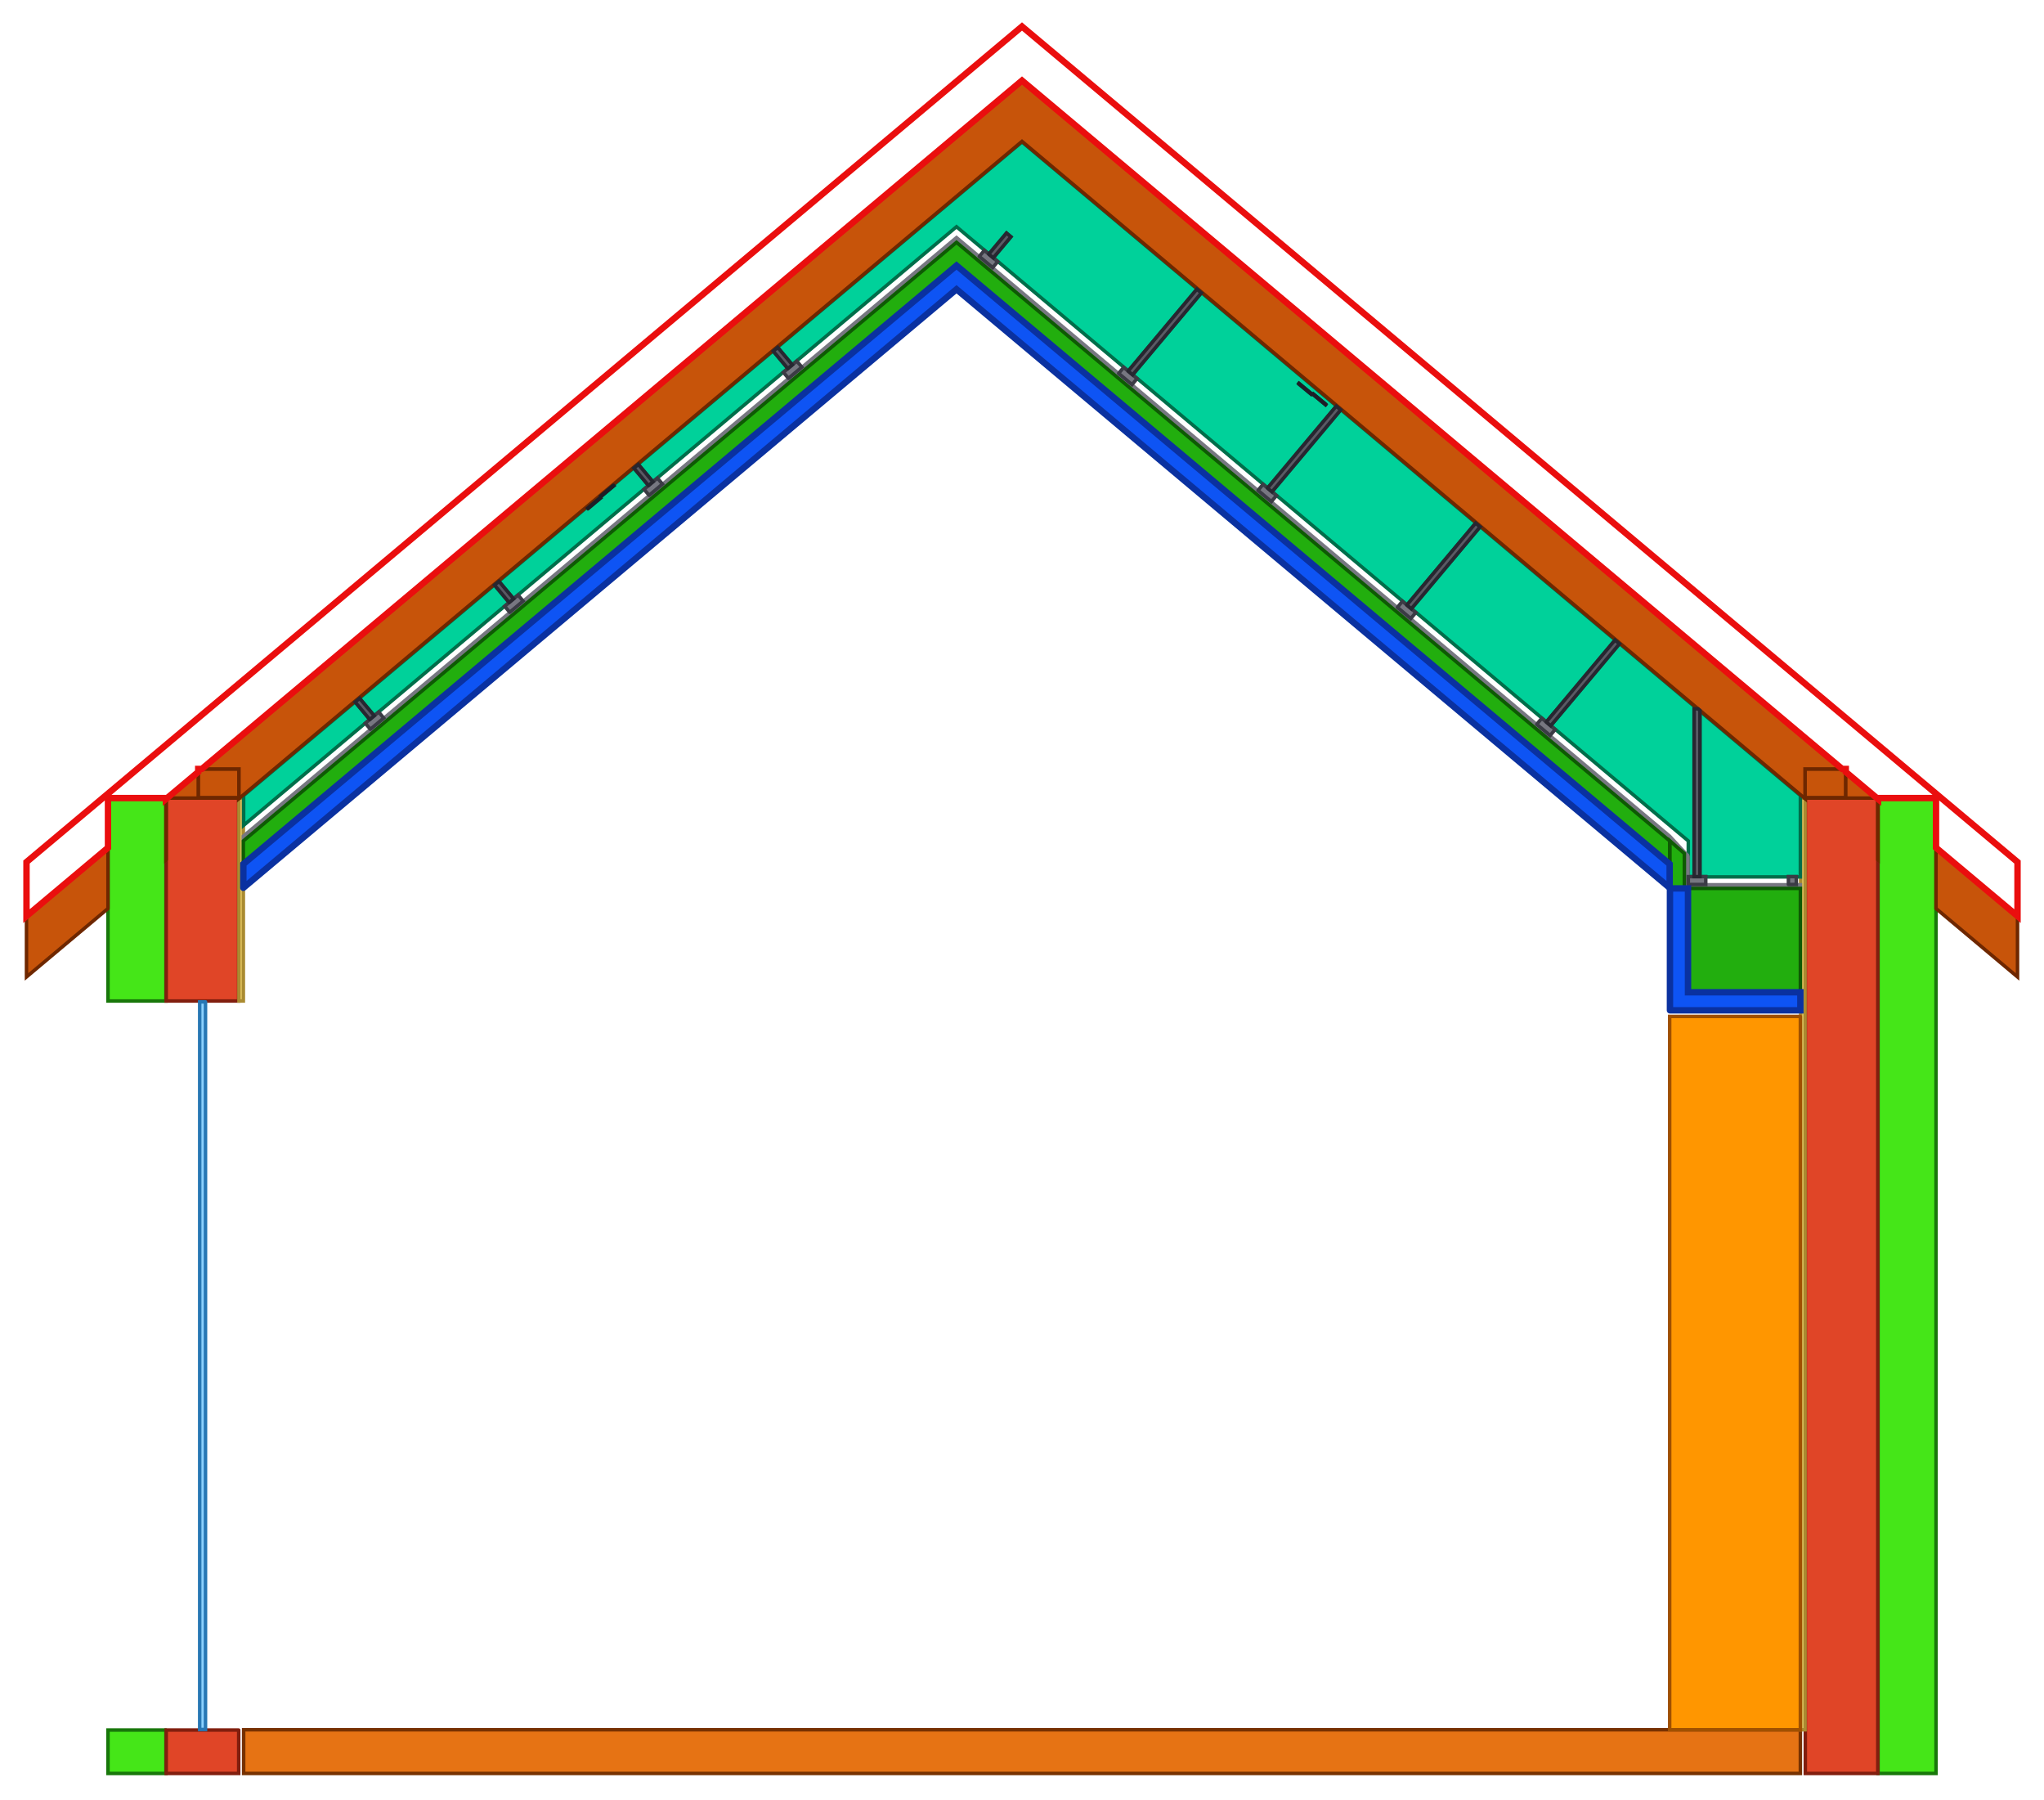
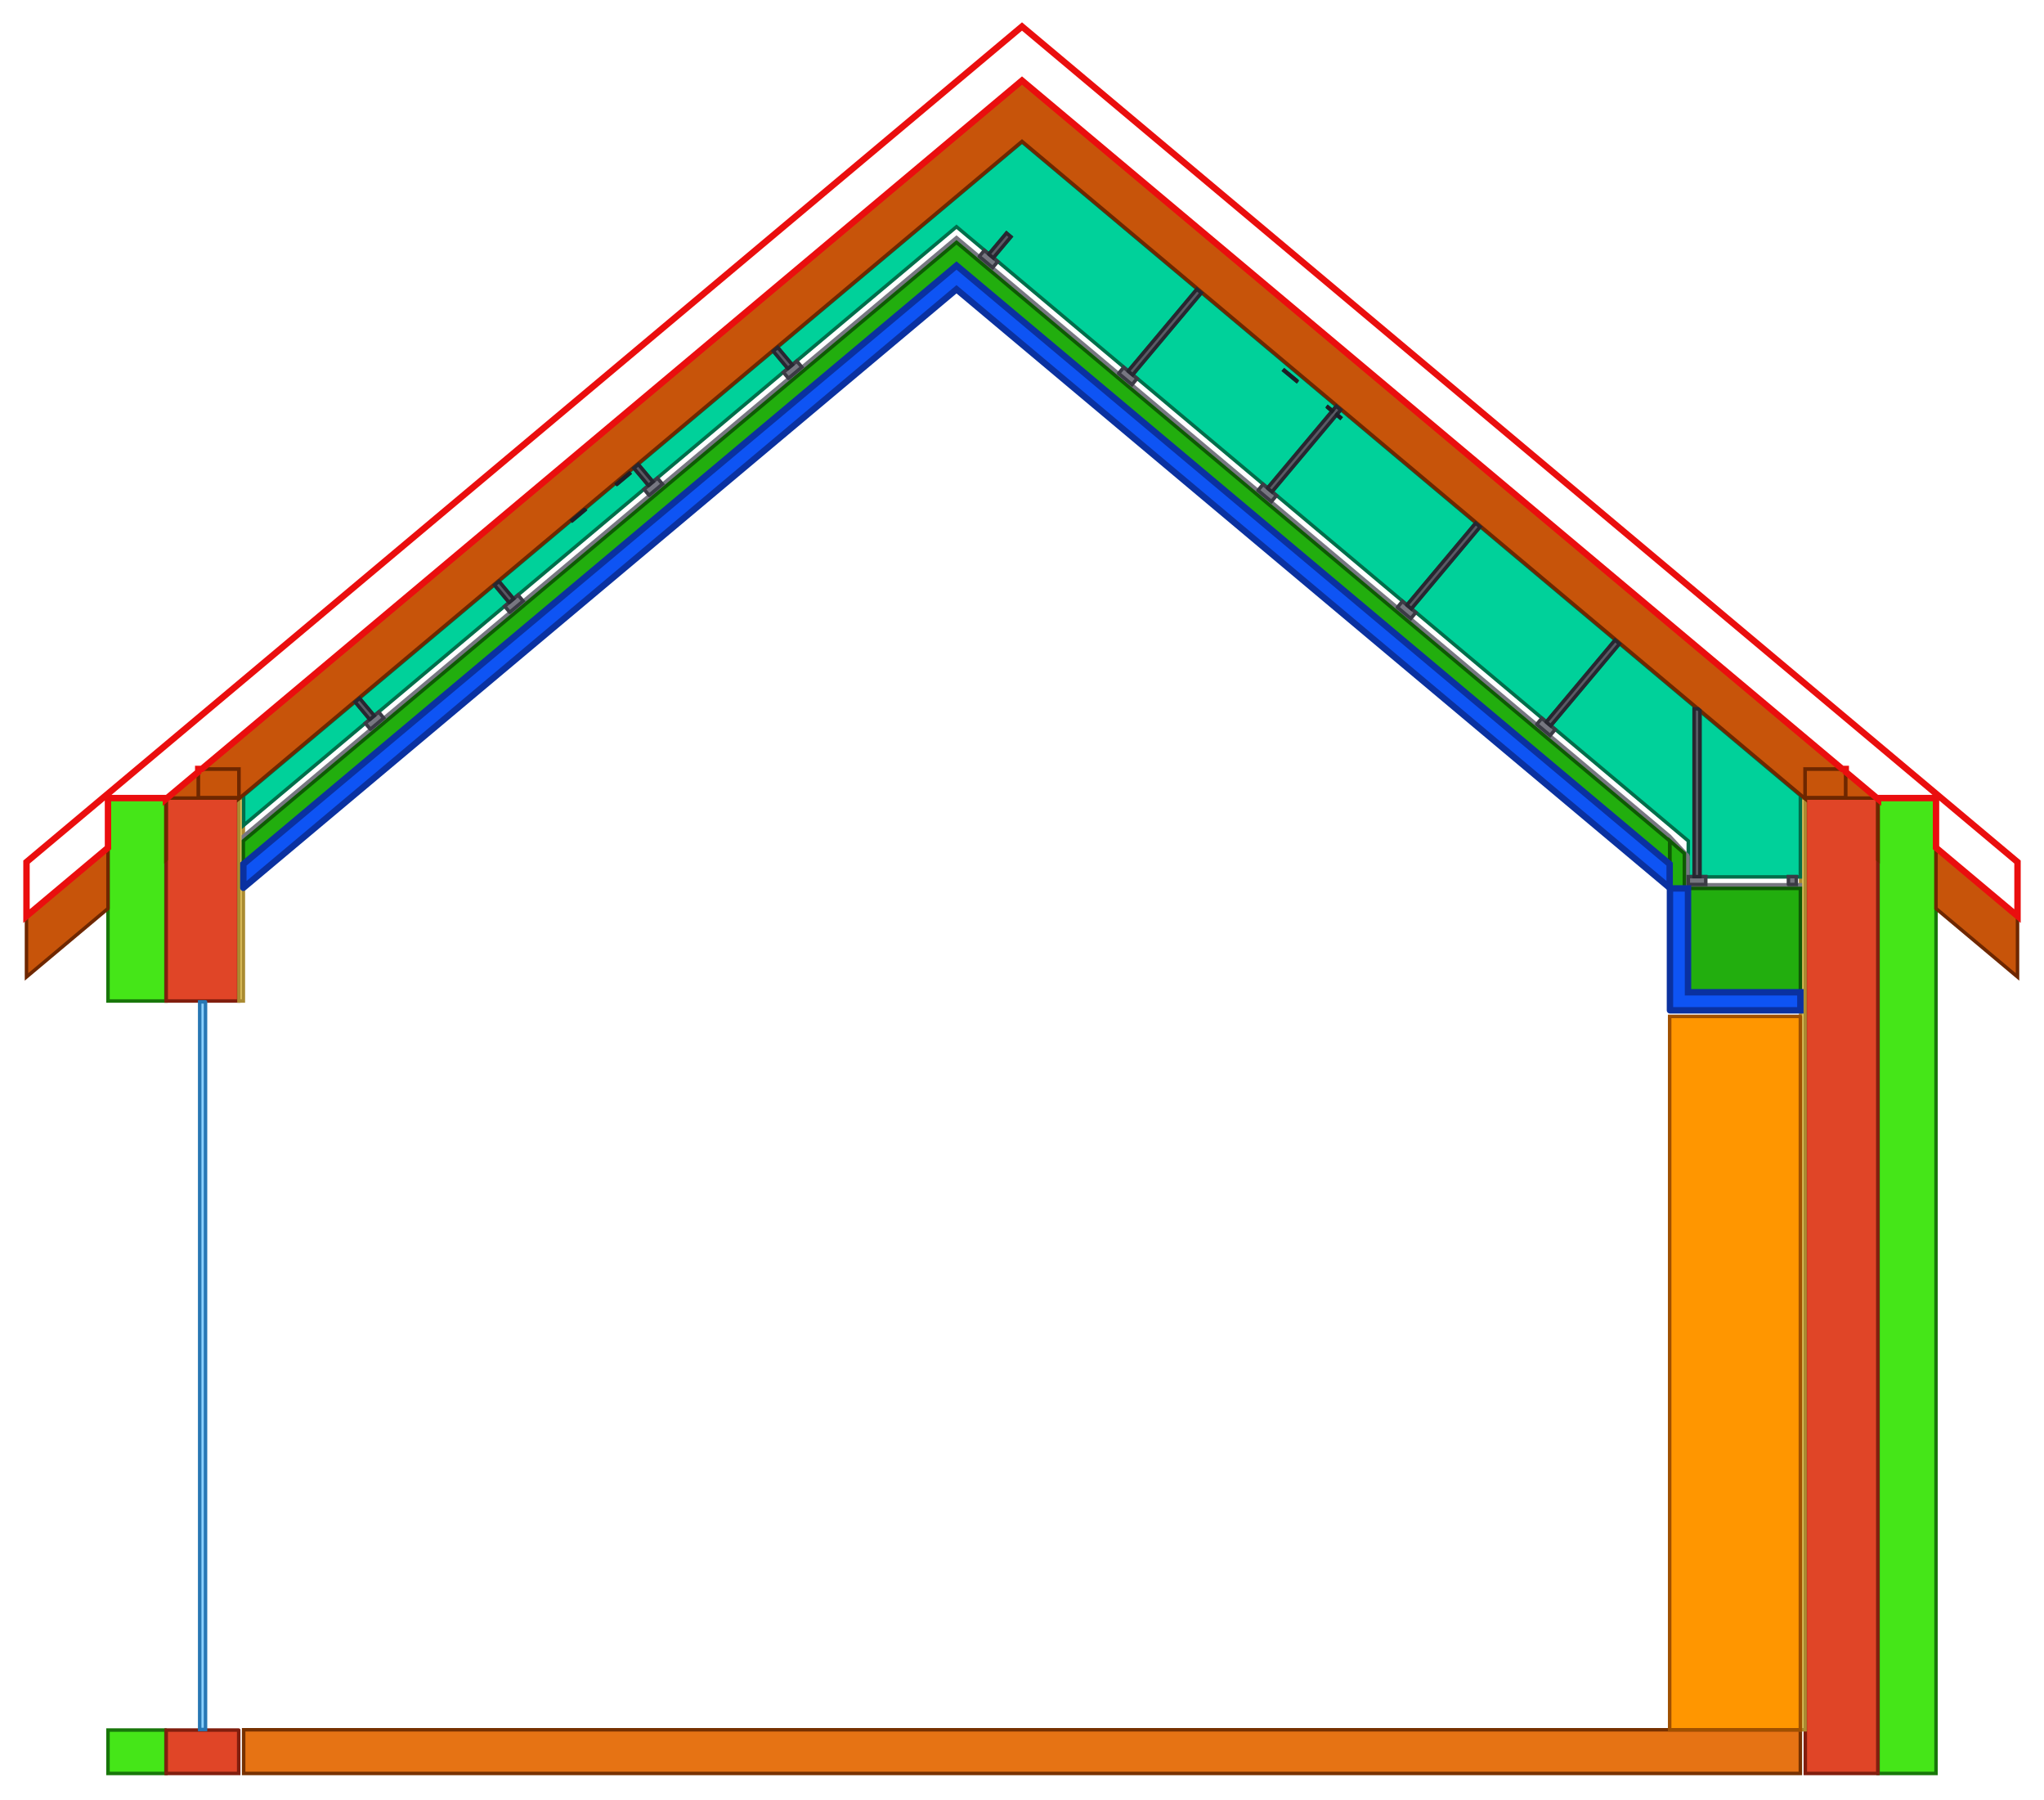
<svg xmlns="http://www.w3.org/2000/svg" width="7022.0mm" height="6182.0mm" viewBox="-836.0 -5941.0 7022.0 6182.0" version="1.1">
  <g transform="scale(1,-1)" stroke-linecap="round">
    <g fill="rgb(230,115,20)" stroke="rgb(119,49,0)" stroke-width="12.0" id="podlaha">
      <path d="M 5349.0,0.0 L 1.0,0.0 L 1.0,-150.0 L 5349.0,-150.0 L 5349.0,0.0" />
    </g>
    <g fill="rgb(69,230,24)" stroke="rgb(24,119,10)" stroke-width="12.0" id="eps">
      <path d="M -266.0,3200.0 L -465.0,3200.0 L -465.0,2503.0 L -266.0,2503.0 L -266.0,3200.0" />
      <path d="M -266.0,-1.0 L -465.0,-1.0 L -465.0,-150.0 L -266.0,-150.0 L -266.0,-1.0" />
      <path d="M 5815.0,3200.0 L 5616.0,3200.0 L 5616.0,-150.0 L 5815.0,-150.0 L 5815.0,3200.0" />
    </g>
    <g fill="rgb(224,69,39)" stroke="rgb(129,30,14)" stroke-width="12.0" id="zdivo">
      <path d="M -16.0,-1.0 L -265.0,-1.0 L -265.0,-150.0 L -16.0,-150.0 L -16.0,-1.0" />
      <path d="M -16.0,3200.0 L -265.0,3200.0 L -265.0,2503.0 L -16.0,2503.0 L -16.0,3200.0" />
      <path d="M 5615.0,3200.0 L 5366.0,3200.0 L 5366.0,-150.0 L 5615.0,-150.0 L 5615.0,3200.0" />
    </g>
    <g fill="rgb(255,224,119)" stroke="rgb(170,139,49)" stroke-width="12.0" id="omitka">
      <path d="M 0.0,3200.0 L -15.0,3200.0 L -15.0,2503.0 L 0.0,2503.0 L 0.0,3200.0" />
      <path d="M 5365.0,3200.0 L 5350.0,3200.0 L 5350.0,0.0 L 5365.0,0.0 L 5365.0,3200.0" />
    </g>
    <g fill="rgb(0,209,154)" stroke="rgb(0,110,74)" stroke-width="12.0" id="vata">
      <path d="M 5335.0,2929.198 L 5349.0,2929.198 L 5349.0,3208.87 L 5004.0,3498.468 L 5004.0,2930.198 L 5024.0,2930.198 L 5024.0,2929.198 L 5308.0,2929.198 L 5308.0,2930.198 L 5335.0,2930.198 L 5335.0,2929.198" />
-       <path d="M 1885.58,4688.433 L 2450.0,5162.232 L 2561.403,5068.753 L 2621.653,5140.556 L 2636.974,5127.7 L 2576.724,5055.897 L 3040.181,4667.011 L 3275.755,4947.757 L 3291.076,4934.901 L 3055.502,4654.155 L 3518.959,4265.269 L 3754.533,4546.015 L 3769.854,4533.159 L 3534.28,4252.413 L 3997.737,3863.526 L 4233.311,4144.273 L 4248.632,4131.417 L 4013.058,3850.671 L 4476.515,3461.784 L 4712.089,3742.53 L 4727.41,3729.675 L 4491.835,3448.928 L 4964.0,3052.735 L 4964.0,2930.198 L 4984.0,2930.198 L 4984.0,3506.59 L 4994.324,3506.59 L 2675.0,5453.462 L 1.0,3208.87 L 1.0,3106.437 L 434.17,3470.059 L 384.185,3529.629 L 399.506,3542.485 L 449.489,3482.918 L 912.867,3871.898 L 862.963,3931.371 L 878.284,3944.227 L 928.186,3884.756 L 1391.564,4273.736 L 1341.741,4333.114 L 1357.062,4345.969 L 1406.883,4286.595 L 1870.262,4675.575 L 1820.519,4734.856 L 1835.84,4747.712 L 1885.58,4688.433 M 1226.134,4232.191 L 1227.419,4230.659 L 1184.085,4194.298 L 1182.8,4195.83 L 1226.134,4232.191 M 1229.652,4236.449 L 1228.366,4237.981 L 1271.7,4274.342 L 1272.986,4272.81 L 1229.652,4236.449 M 3669.705,4588.637 L 3668.42,4587.105 L 3625.086,4622.956 L 3626.372,4624.489 L 3669.705,4588.637 M 3675.795,4588.057 L 3719.128,4552.205 L 3717.843,4550.673 L 3674.51,4586.525 L 3675.795,4588.057" />
+       <path d="M 1885.58,4688.433 L 2450.0,5162.232 L 2561.403,5068.753 L 2621.653,5140.556 L 2636.974,5127.7 L 2576.724,5055.897 L 3040.181,4667.011 L 3275.755,4947.757 L 3291.076,4934.901 L 3055.502,4654.155 L 3518.959,4265.269 L 3740.185,4528.915 L 3724.672,4541.749 L 3725.958,4543.281 L 3741.47,4530.447 L 3754.533,4546.015 L 3769.854,4533.159 L 3756.88,4517.698 L 3769.291,4507.43 L 3768.005,4505.897 L 3755.595,4516.165 L 3534.28,4252.413 L 3997.737,3863.526 L 4233.311,4144.273 L 4248.632,4131.417 L 4013.058,3850.671 L 4476.515,3461.784 L 4712.089,3742.53 L 4727.41,3729.675 L 4491.835,3448.928 L 4964.0,3052.735 L 4964.0,2930.198 L 4984.0,2930.198 L 4984.0,3506.59 L 4994.324,3506.59 L 2675.0,5453.462 L 1.0,3208.87 L 1.0,3106.437 L 434.17,3470.059 L 384.185,3529.629 L 399.506,3542.485 L 449.489,3482.918 L 912.867,3871.898 L 862.963,3931.371 L 878.284,3944.227 L 928.186,3884.756 L 1391.564,4273.736 L 1341.741,4333.114 L 1357.062,4345.969 L 1406.883,4286.595 L 1870.262,4675.575 L 1820.519,4734.856 L 1835.84,4747.712 L 1885.58,4688.433 M 1130.066,4152.886 L 1128.78,4154.418 L 1172.114,4190.78 L 1173.4,4189.248 L 1130.066,4152.886 M 1325.719,4315.754 L 1327.005,4314.222 L 1283.671,4277.86 L 1282.385,4279.392 L 1325.719,4315.754 M 3576.209,4669.264 L 3619.543,4633.413 L 3618.257,4631.881 L 3574.924,4667.732 L 3576.209,4669.264" />
    </g>
    <g fill="rgb(255,150,0)" stroke="rgb(160,80,0)" stroke-width="12.0" id="nabytek">
      <path d="M 5349.0,2450.0 L 4900.0,2450.0 L 4900.0,0.0 L 5349.0,0.0 L 5349.0,2450.0" />
    </g>
    <g fill="rgb(230,230,234)" stroke="rgb(119,119,129)" stroke-width="12.0" id="sdk">
      <path d="M -0.0,3054.874 L 2450.0,5110.668 L 4964.0,3001.172 L 4955.965,3008.747 L 4900.0,3069.191 L 2450.0,5124.986 L 0.0,3069.191 L 0.0,3054.874" />
      <path d="M 4952.5,2904.198 L 4963.0,2904.198 L 4963.0,2999.172 L 4952.5,3009.66 L 4952.5,2904.198" />
      <path d="M 4952.5,2891.698 L 5349.0,2891.698 L 5349.0,2902.198 L 4952.5,2902.198 L 4952.5,2891.698" />
    </g>
    <g fill="rgb(199,84,10)" stroke="rgb(110,39,0)" stroke-width="12.0" id="pozednice">
      <path d="M -15.0,3300.0 L -155.0,3300.0 L -155.0,3201.0 L -15.0,3201.0 L -15.0,3300.0" />
      <path d="M 5505.0,3300.0 L 5365.0,3300.0 L 5365.0,3201.0 L 5505.0,3201.0 L 5505.0,3300.0" />
    </g>
    <g fill="rgb(199,84,10)" stroke="rgb(110,39,0)" stroke-width="12.0" id="krov">
-       <path d="M 6095.0,2792.606 L 5815.0,3027.554 L 5815.0,2820.689 L 6095.0,2585.741 L 6095.0,2792.606" />
      <path d="M -265.0,2988.509 L -265.0,3195.374 L -266.0,3194.535 L -266.0,2987.67 L -265.0,2988.509" />
-       <path d="M -465.0,2820.689 L -465.0,3027.554 L -745.0,2792.606 L -745.0,2585.741 L -465.0,2820.689" />
      <path d="M -155.0,3201.0 L -155.0,3287.675 L -259.487,3200.0 L -16.0,3200.0 L -16.0,3197.444 L -15.0,3198.284 L -15.0,3200.0 L -12.954,3200.0 L 2675.0,5455.462 L 5362.954,3200.0 L 5365.0,3200.0 L 5365.0,3198.284 L 5366.0,3197.444 L 5366.0,3200.0 L 5609.487,3200.0 L 5505.0,3287.675 L 5505.0,3201.0 L 5365.0,3201.0 L 5365.0,3300.0 L 5490.311,3300.0 L 2675.0,5662.327 L -140.311,3300.0 L -15.0,3300.0 L -15.0,3201.0 L -155.0,3201.0" />
      <path d="M 5616.0,3194.535 L 5615.0,3195.374 L 5615.0,2988.509 L 5616.0,2987.67 L 5616.0,3194.535" />
+       <path d="M 6095.0,2792.606 L 5815.0,3027.554 L 5815.0,2820.689 L 6095.0,2585.741 L 6095.0,2792.606" />
+       <path d="M -465.0,2820.689 L -465.0,3027.554 L -745.0,2792.606 L -745.0,2585.741 L -465.0,2820.689" />
    </g>
    <g fill="rgb(119,119,129)" stroke="rgb(59,59,69)" stroke-width="12.0" id="cd">
      <path d="M 436.357,3436.339 L 482.32,3474.906 L 464.965,3495.589 L 419.002,3457.022 L 436.357,3436.339" />
      <path d="M 915.135,3838.081 L 961.098,3876.648 L 943.742,3897.331 L 897.78,3858.764 L 915.135,3838.081" />
      <path d="M 1393.913,4239.823 L 1439.875,4278.39 L 1422.52,4299.074 L 1376.557,4260.506 L 1393.913,4239.823" />
      <path d="M 1872.69,4641.565 L 1918.653,4680.133 L 1901.298,4700.816 L 1855.335,4662.249 L 1872.69,4641.565" />
      <path d="M 2528.235,5060.339 L 2574.198,5021.772 L 2591.553,5042.455 L 2545.59,5081.022 L 2528.235,5060.339" />
      <path d="M 3007.013,4658.597 L 3052.975,4620.029 L 3070.331,4640.712 L 3024.368,4679.28 L 3007.013,4658.597" />
      <path d="M 3485.79,4256.854 L 3531.753,4218.287 L 3549.108,4238.97 L 3503.146,4277.537 L 3485.79,4256.854" />
      <path d="M 3964.568,3855.112 L 4010.531,3816.545 L 4027.886,3837.228 L 3981.923,3875.795 L 3964.568,3855.112" />
      <path d="M 4443.346,3453.37 L 4489.309,3414.802 L 4506.664,3435.486 L 4460.701,3474.053 L 4443.346,3453.37" />
      <path d="M 4964.0,2903.198 L 5024.0,2903.198 L 5024.0,2930.198 L 4964.0,2930.198 L 4964.0,2903.198" />
      <path d="M 5308.0,2903.198 L 5335.0,2903.198 L 5335.0,2930.198 L 5308.0,2930.198 L 5308.0,2903.198" />
    </g>
    <g fill="rgb(90,90,100)" stroke="rgb(39,39,49)" stroke-width="12.0" id="zaves">
      <path d="M 434.323,3469.878 L 449.644,3482.733 L 399.506,3542.485 L 384.185,3529.629 L 434.323,3469.878" />
      <path d="M 913.101,3871.62 L 928.421,3884.476 L 878.284,3944.227 L 862.963,3931.371 L 913.101,3871.62" />
      <path d="M 1391.878,4273.362 L 1407.199,4286.218 L 1357.062,4345.969 L 1341.741,4333.114 L 1391.878,4273.362" />
      <path d="M 1870.656,4675.104 L 1885.977,4687.96 L 1835.84,4747.712 L 1820.519,4734.856 L 1870.656,4675.104" />
      <path d="M 2560.911,5068.166 L 2576.232,5055.31 L 2636.974,5127.7 L 2621.653,5140.556 L 2560.911,5068.166" />
      <path d="M 3039.689,4666.424 L 3055.01,4653.568 L 3291.076,4934.901 L 3275.755,4947.757 L 3039.689,4666.424" />
      <path d="M 3518.467,4264.682 L 3533.787,4251.826 L 3769.854,4533.159 L 3754.533,4546.015 L 3518.467,4264.682" />
      <path d="M 3997.244,3862.939 L 4012.565,3850.084 L 4248.632,4131.417 L 4233.311,4144.273 L 3997.244,3862.939" />
      <path d="M 4476.022,3461.197 L 4491.343,3448.341 L 4727.41,3729.675 L 4712.089,3742.53 L 4476.022,3461.197" />
      <path d="M 4997.575,3506.59 L 4984.0,3506.59 L 4984.0,2930.198 L 5004.0,2930.198 L 5004.0,3501.199 L 4997.575,3506.59" />
    </g>
    <g fill="rgb(69,69,80)" stroke="rgb(30,30,39)" stroke-width="12.0" id="paska">
-       <path d="M 1271.7,4274.342 L 1228.366,4237.981 L 1229.652,4236.449 L 1272.986,4272.81 L 1271.7,4274.342" />
-       <path d="M 1184.085,4194.298 L 1227.419,4230.659 L 1226.134,4232.191 L 1182.8,4195.83 L 1184.085,4194.298" />
-       <path d="M 3719.128,4552.205 L 3675.795,4588.057 L 3674.51,4586.525 L 3717.843,4550.673 L 3719.128,4552.205" />
-       <path d="M 3625.086,4622.956 L 3668.42,4587.105 L 3669.705,4588.637 L 3626.372,4624.489 L 3625.086,4622.956" />
+       <path d="M 1172.114,4190.78 L 1128.78,4154.418 L 1130.066,4152.886 L 1173.4,4189.248 L 1172.114,4190.78" />
+       <path d="M 1283.671,4277.86 L 1327.005,4314.222 L 1325.719,4315.754 L 1282.385,4279.392 L 1283.671,4277.86" />
+       <path d="M 3619.543,4633.413 L 3576.209,4669.264 L 3574.924,4667.732 L 3618.257,4631.881 L 3619.543,4633.413" />
+       <path d="M 3755.595,4516.165 L 3768.005,4505.897 L 3769.291,4507.43 L 3756.88,4517.698 L 3755.595,4516.165" />
+       <path d="M 3724.672,4541.749 L 3740.185,4528.915 L 3741.47,4530.447 L 3725.958,4543.281 L 3724.672,4541.749" />
    </g>
    <g fill="rgb(34,174,14)" stroke="rgb(14,90,4)" stroke-width="12.0" id="NaturHeld Flex 50">
      <path d="M 0.0,3052.874 L 0.0,2975.244 L 2450.0,5031.038 L 4900.0,2975.244 L 4900.0,3052.874 L 2450.0,5108.668 L -0.0,3052.874" />
+       <path d="M 4901.0,2891.698 L 4950.5,2891.698 L 4950.5,3009.66 L 4901.0,3052.874 L 4901.0,2891.698" />
      <path d="M 4965.0,2535.0 L 5349.0,2535.0 L 5349.0,2889.698 L 4965.0,2889.698 L 4965.0,2535.0" />
-       <path d="M 4901.0,2891.698 L 4950.5,2891.698 L 4950.5,3009.66 L 4901.0,3052.874 L 4901.0,2891.698" />
    </g>
    <g fill="rgb(139,209,255)" stroke="rgb(39,119,180)" stroke-width="12.0" id="sklo">
      <path d="M -130.0,2500.0 L -150.0,2500.0 L -150.0,1.0 L -130.0,1.0 L -130.0,2500.0" />
    </g>
    <g fill="rgb(14,84,244)" stroke="rgb(10,49,160)" stroke-width="22.0" id="NaturHeld 140">
      <path d="M -0.0,2891.698 L 2450.0,4947.492 L 4900.0,2891.698 L 4900.0,2973.244 L 2450.0,5029.038 L 0.0,2973.244 L 0.0,2891.698" />
      <path d="M 4901.0,2471.0 L 5349.0,2471.0 L 5349.0,2533.0 L 4963.0,2533.0 L 4963.0,2889.698 L 4901.0,2889.698 L 4901.0,2471.0" />
    </g>
    <g fill="none" stroke="rgb(234,14,14)" stroke-width="22.0" id="krytina">
      <path d="M -142.695,3300.0 L 2675.0,5664.327 L 5492.695,3300.0 L 5505.0,3300.0 L 5505.0,3289.675 L 5611.87,3200.0 L 5615.0,3200.0 L 5615.0,3197.374 L 5616.0,3196.535 L 5616.0,3200.0 L 5815.0,3200.0 L 5815.0,3029.554 L 6095.0,2794.606 L 6095.0,2980.279 L 2675.0,5850.0 L -745.0,2980.279 L -745.0,2794.606 L -465.0,3029.554 L -465.0,3200.0 L -266.0,3200.0 L -266.0,3196.535 L -265.0,3197.374 L -265.0,3200.0 L -261.87,3200.0 L -155.0,3289.675 L -155.0,3300.0 L -142.695,3300.0" />
    </g>
  </g>
</svg>
